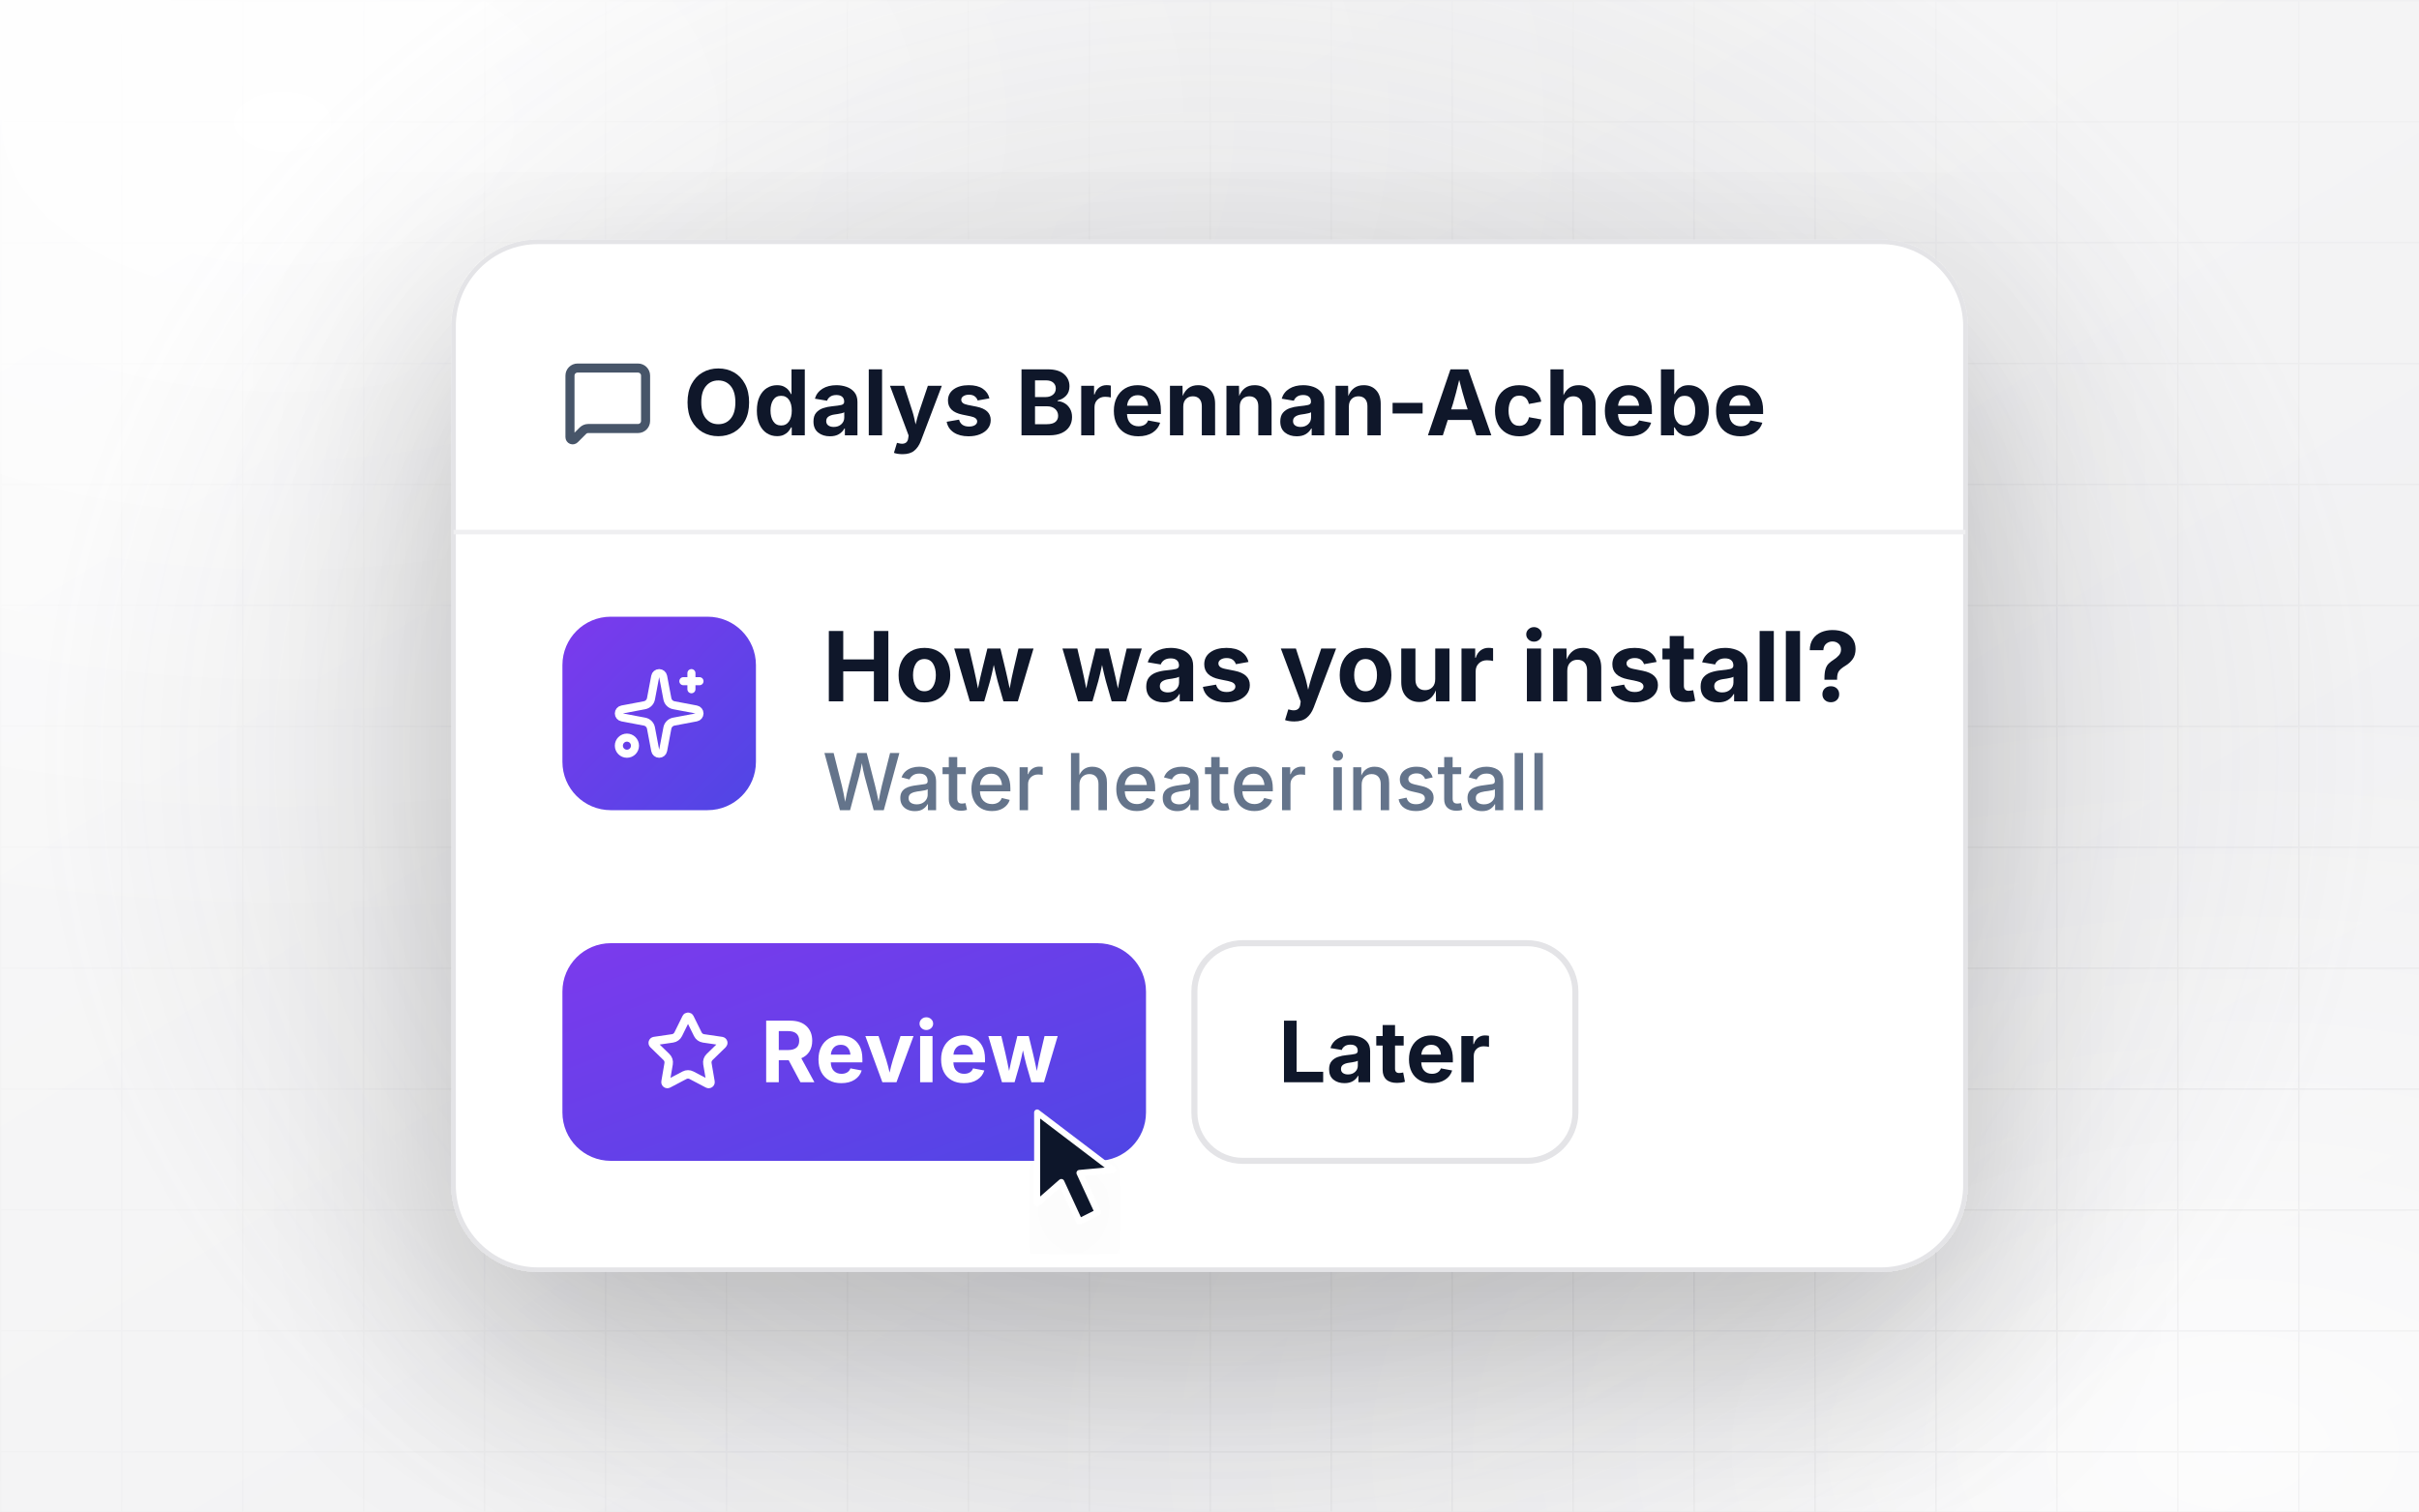
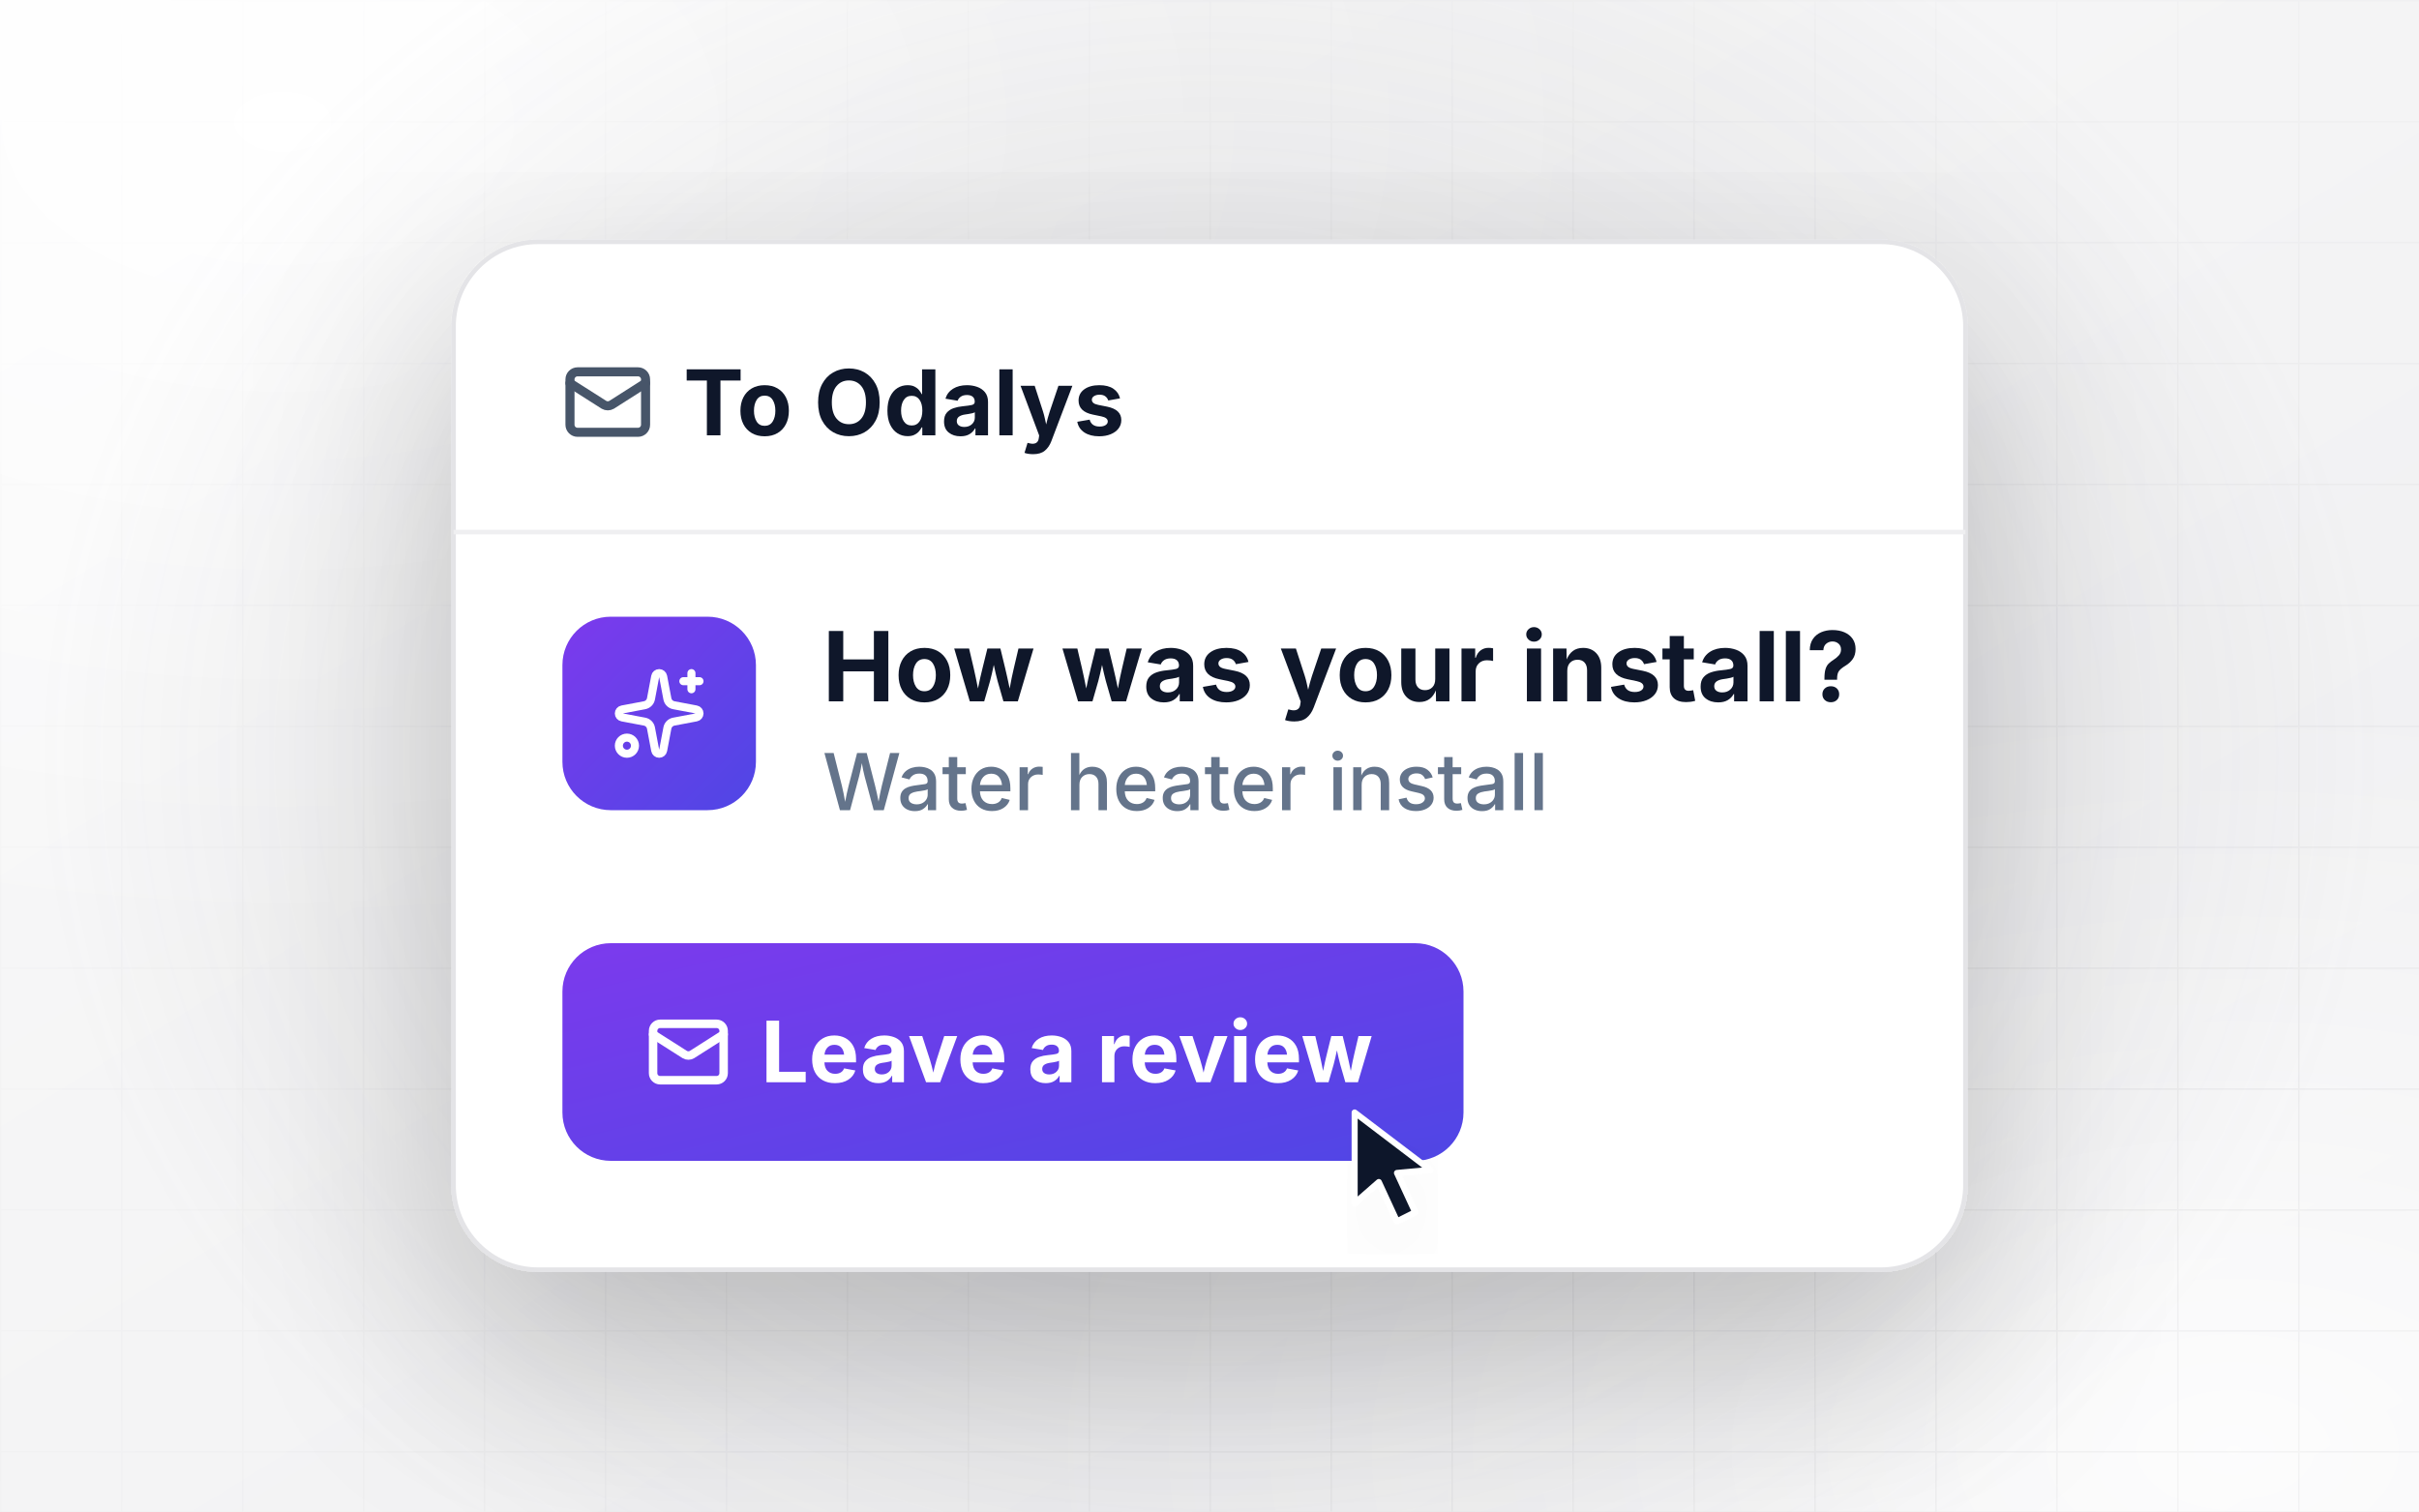
<svg xmlns="http://www.w3.org/2000/svg" xmlns:xlink="http://www.w3.org/1999/xlink" viewBox="0 0 800 500" width="800" height="500" role="img">
  <defs>
    <linearGradient id="bg" x1="0" y1="0" x2="1" y2="1">
      <stop offset="0" stop-color="#FAFAFA" />
      <stop offset="1" stop-color="#EEEEF0" />
    </linearGradient>
    <radialGradient id="glowA" cx="0.12" cy="0.08" r="0.55">
      <stop offset="0" stop-color="#FFFFFF" stop-opacity="0.95" />
      <stop offset="1" stop-color="#FFFFFF" stop-opacity="0" />
    </radialGradient>
    <radialGradient id="glowB" cx="0.92" cy="0.96" r="0.5">
      <stop offset="0" stop-color="#FFFFFF" stop-opacity="0.85" />
      <stop offset="1" stop-color="#FFFFFF" stop-opacity="0" />
    </radialGradient>
    <linearGradient id="gAcc" x1="0" y1="0" x2="1" y2="1">
      <stop offset="0" stop-color="#7C3AED" />
      <stop offset="1" stop-color="#4F46E5" />
    </linearGradient>
    <linearGradient id="gStroke" x1="0" y1="0" x2="1" y2="0">
      <stop offset="0" stop-color="#A78BFA" />
      <stop offset="1" stop-color="#818CF8" />
    </linearGradient>
    <pattern id="grid" width="40" height="40" patternUnits="userSpaceOnUse">
      <path d="M40 0H0V40" fill="none" stroke="#52525B" stroke-opacity="0.07" stroke-width="1" />
    </pattern>
    <radialGradient id="fade" cx="0.5" cy="0.45" r="0.65">
      <stop offset="0" stop-color="#fff" stop-opacity="1" />
      <stop offset="1" stop-color="#fff" stop-opacity="0" />
    </radialGradient>
    <mask id="gridMask">
      <rect width="1200" height="800" fill="url(#fade)" />
    </mask>
    <filter id="e1" x="-10%" y="-10%" width="120%" height="140%">
      <feDropShadow dx="0" dy="1" stdDeviation="1.2" flood-color="#0F172A" flood-opacity="0.07" />
      <feDropShadow dx="0" dy="12" stdDeviation="18" flood-color="#18181B" flood-opacity="0.08" />
    </filter>
    <filter id="e2" x="-15%" y="-15%" width="130%" height="160%">
      <feDropShadow dx="0" dy="2" stdDeviation="3" flood-color="#0F172A" flood-opacity="0.10" />
      <feDropShadow dx="0" dy="28" stdDeviation="34" flood-color="#18181B" flood-opacity="0.20" />
    </filter>
    <radialGradient id="spot" cx="0.5" cy="0.5" r="0.5">
      <stop offset="0" stop-color="#71717A" stop-opacity="0.24" />
      <stop offset="1" stop-color="#71717A" stop-opacity="0" />
    </radialGradient>
+     <path id="g700_T" d="M75 1237V1490H1292V1237H837V0H531V1237Z" />
+     <path id="g700_o" d="M628 -22Q460 -22 337.0 50.5Q214 123 147.5 252.5Q81 382 81 554Q81 727 147.5 857.0Q214 987 337.0 1059.5Q460 1132 628 1132Q796 1132 919.0 1059.5Q1042 987 1108.5 857.0Q1175 727 1175 554Q1175 382 1108.5 252.5Q1042 123 919.0 50.5Q796 -22 628 -22ZM628 214Q748 214 809.0 311.0Q870 408 870 555Q870 703 809.0 799.5Q748 896 628 896Q508 896 447.5 799.5Q387 703 387 555Q387 408 447.5 311.0Q508 214 628 214Z" />
    <path id="g700_O" d="M789 -20Q592 -20 434.5 70.0Q277 160 185.5 331.0Q94 502 94 744Q94 987 185.5 1158.5Q277 1330 434.5 1420.0Q592 1510 789 1510Q987 1510 1144.0 1420.0Q1301 1330 1392.5 1158.5Q1484 987 1484 744Q1484 501 1392.5 330.5Q1301 160 1144.0 70.0Q987 -20 789 -20ZM789 251Q963 251 1068.5 377.5Q1174 504 1174 744Q1174 985 1068.5 1112.0Q963 1239 789 1239Q616 1239 510.0 1111.5Q404 984 404 744Q404 505 510.0 378.0Q616 251 789 251Z" />
    <path id="g700_d" d="M537 -19Q408 -19 305.0 47.5Q202 114 141.5 242.5Q81 371 81 557Q81 748 143.0 876.0Q205 1004 308.0 1068.0Q411 1132 535 1132Q630 1132 693.0 1100.0Q756 1068 794.5 1021.0Q833 974 853 930H863V1490H1163V0H868V179H853Q832 134 793.0 88.5Q754 43 691.0 12.0Q628 -19 537 -19ZM629 222Q743 222 806.0 314.0Q869 406 869 558Q869 710 806.5 801.0Q744 892 629 892Q511 892 450.0 798.5Q389 705 389 558Q389 410 450.5 316.0Q512 222 629 222Z" />
    <path id="g700_a" d="M440 -22Q280 -22 174.0 62.5Q68 147 68 313Q68 438 128.0 509.0Q188 580 284.0 613.0Q380 646 490 656Q634 670 697.5 685.5Q761 701 761 756V761Q761 832 715.5 871.0Q670 910 586 910Q499 910 446.0 872.5Q393 835 375 781L100 827Q143 972 271.5 1052.0Q400 1132 587 1132Q707 1132 815.5 1094.0Q924 1056 992.5 972.5Q1061 889 1061 753V0H777V155H767Q726 77 645.0 27.5Q564 -22 440 -22ZM525 189Q630 189 696.5 250.0Q763 311 763 400V521Q745 508 704.5 498.5Q664 489 619.0 481.5Q574 474 541 470Q458 458 407.0 423.0Q356 388 356 321Q356 256 403.5 222.5Q451 189 525 189Z" />
    <path id="g700_l" d="M428 1490V0H128V1490Z" />
    <path id="g700_y" d="M120 -396 189 -170 226 -179Q317 -204 375.0 -175.5Q433 -147 443 -63L451 -3L31 1118H350L538 538Q561 465 577.0 392.5Q593 320 609 246Q627 321 646.5 393.5Q666 466 690 538L886 1118H1201L726 -132Q675 -267 579.5 -346.5Q484 -426 316 -426Q256 -426 204.0 -417.5Q152 -409 120 -396Z" />
    <path id="g700_s" d="M572 -22Q370 -22 238.5 64.0Q107 150 78 306L357 354Q400 198 581 198Q667 198 716.5 230.5Q766 263 766 313Q766 398 622 428L429 468Q107 534 107 785Q107 946 236.0 1039.0Q365 1132 577 1132Q776 1132 894.0 1051.0Q1012 970 1043 834L777 787Q759 844 711.0 880.5Q663 917 581 917Q507 917 457.0 885.5Q407 854 407 804Q407 762 439.5 732.5Q472 703 551 687L752 647Q1072 582 1072 345Q1072 235 1008.0 152.5Q944 70 831.0 24.0Q718 -22 572 -22Z" />
-     <path id="g700_B" d="M135 0V1490H726Q971 1490 1094.5 1382.0Q1218 1274 1218 1107Q1218 975 1141.5 894.0Q1065 813 950 787V772Q1034 768 1108.5 724.0Q1183 680 1229.5 600.5Q1276 521 1276 411Q1276 293 1218.0 200.0Q1160 107 1046.0 53.5Q932 0 764 0ZM440 251H704Q839 251 900.5 303.0Q962 355 962 440Q962 533 894.5 594.0Q827 655 712 655H440ZM440 864H681Q779 864 844.0 916.0Q909 968 909 1058Q909 1139 851.5 1190.0Q794 1241 687 1241H440Z" />
-     <path id="g700_r" d="M128 0V1118H418V923H430Q461 1026 533.5 1079.5Q606 1133 700 1133Q751 1133 797 1123V855Q777 861 738.5 865.5Q700 870 667 870Q563 870 495.5 805.0Q428 740 428 636V0Z" />
-     <path id="g700_e" d="M633 -22Q462 -22 338.0 48.0Q214 118 147.5 247.0Q81 376 81 553Q81 726 147.5 856.0Q214 986 334.5 1059.0Q455 1132 618 1132Q764 1132 883.0 1070.0Q1002 1008 1072.5 882.0Q1143 756 1143 565V481H378Q383 344 454.0 274.0Q525 204 638 204Q717 204 773.5 237.5Q830 271 854 336L1126 285Q1085 146 956.5 62.0Q828 -22 633 -22ZM380 669H854Q843 778 784.0 842.0Q725 906 621 906Q513 906 451.0 839.5Q389 773 380 669Z" />
-     <path id="g700_n" d="M428 647V0H128V1118H411L415 887Q462 1004 548.0 1068.0Q634 1132 763 1132Q937 1132 1042.0 1020.0Q1147 908 1147 711V0H847V659Q847 763 793.5 822.0Q740 881 645 881Q549 881 488.5 819.5Q428 758 428 647Z" />
-     <path id="g700_hyphen" d="M818 733V493H140V733Z" />
-     <path id="g700_A" d="M49 0 558 1490H958L1480 0H1141L1026 346H497L386 0ZM573 585H947L902 719Q866 833 830.0 966.0Q794 1099 755 1251Q718 1097 684.0 964.0Q650 831 616 719Z" />
-     <path id="g700_c" d="M628 -22Q459 -22 336.5 50.5Q214 123 147.5 252.5Q81 382 81 554Q81 727 147.5 857.0Q214 987 336.5 1059.5Q459 1132 628 1132Q827 1132 960.0 1032.5Q1093 933 1125 760L846 708Q827 795 772.5 845.5Q718 896 631 896Q511 896 449.0 801.5Q387 707 387 555Q387 405 449.0 309.5Q511 214 631 214Q718 214 774.0 266.5Q830 319 848 409L1127 358Q1095 181 962.0 79.5Q829 -22 628 -22Z" />
-     <path id="g700_h" d="M428 647V0H128V1490H422V904Q471 1013 555.0 1072.5Q639 1132 763 1132Q937 1132 1042.5 1020.0Q1148 908 1148 711V0H847V659Q847 763 793.5 822.0Q740 881 645 881Q549 881 488.5 819.5Q428 758 428 647Z" />
-     <path id="g700_b" d="M754 -19Q663 -19 600.0 12.0Q537 43 497.5 88.5Q458 134 437 179H423V0H128V1490H428V930H437Q457 974 495.5 1021.0Q534 1068 597.5 1100.0Q661 1132 756 1132Q880 1132 983.0 1068.0Q1086 1004 1147.5 876.0Q1209 748 1209 557Q1209 371 1149.0 242.5Q1089 114 986.0 47.5Q883 -19 754 -19ZM662 222Q779 222 840.5 316.0Q902 410 902 558Q902 705 841.0 798.5Q780 892 662 892Q546 892 483.5 801.0Q421 710 421 558Q421 406 484.0 314.0Q547 222 662 222Z" />
    <path id="g700_H" d="M135 0V1490H440V888H1089V1490H1395V0H1089V635H440V0Z" />
-     <path id="g700_o" d="M628 -22Q460 -22 337.0 50.5Q214 123 147.5 252.5Q81 382 81 554Q81 727 147.5 857.0Q214 987 337.0 1059.5Q460 1132 628 1132Q796 1132 919.0 1059.5Q1042 987 1108.5 857.0Q1175 727 1175 554Q1175 382 1108.5 252.5Q1042 123 919.0 50.5Q796 -22 628 -22ZM628 214Q748 214 809.0 311.0Q870 408 870 555Q870 703 809.0 799.5Q748 896 628 896Q508 896 447.5 799.5Q387 703 387 555Q387 408 447.5 311.0Q508 214 628 214Z" />
    <path id="g700_w" d="M361 0 31 1118H346L443 705Q463 612 487.0 505.0Q511 398 534 273Q557 395 582.5 502.5Q608 610 631 705L733 1118H1009L1109 705Q1130 610 1155.5 503.0Q1181 396 1205 272Q1226 396 1249.0 503.0Q1272 610 1294 705L1391 1118H1710L1378 0H1073L949 431Q928 503 908.5 593.0Q889 683 869 771Q850 683 830.0 592.5Q810 502 790 431L666 0Z" />
    <path id="g700_u" d="M513 -14Q339 -14 233.5 98.0Q128 210 128 407V1118H428V459Q428 355 482.0 296.0Q536 237 630 237Q726 237 786.5 298.5Q847 360 847 471V1118H1148V0H864L860 232Q813 113 726.5 49.5Q640 -14 513 -14Z" />
+     <path id="g700_r" d="M128 0V1118H418V923H430Q461 1026 533.5 1079.5Q606 1133 700 1133Q751 1133 797 1123V855Q777 861 738.5 865.5Q700 870 667 870Q563 870 495.5 805.0Q428 740 428 636V0Z" />
    <path id="g700_i" d="M128 0V1118H428V0ZM278 1264Q210 1264 162.0 1309.0Q114 1354 114 1418Q114 1482 162.0 1527.0Q210 1572 278 1572Q346 1572 394.5 1527.0Q443 1482 443 1418Q443 1354 394.5 1309.0Q346 1264 278 1264Z" />
+     <path id="g700_n" d="M428 647V0H128V1118H411L415 887Q462 1004 548.0 1068.0Q634 1132 763 1132Q937 1132 1042.0 1020.0Q1147 908 1147 711V0H847V659Q847 763 793.5 822.0Q740 881 645 881Q549 881 488.5 819.5Q428 758 428 647Z" />
    <path id="g700_t" d="M683 1118V889H474V327Q474 223 576 223Q593 223 623.5 227.5Q654 232 671 236L714 11Q664 -4 614.5 -10.0Q565 -16 520 -16Q352 -16 263.0 65.5Q174 147 174 301V889H20V1118H174V1384H474V1118Z" />
    <path id="g700_question" d="M390 458V482Q390 609 412.5 682.0Q435 755 478.0 798.0Q521 841 582 879Q649 922 695.0 973.5Q741 1025 741 1098Q741 1176 688.0 1222.0Q635 1268 559 1268Q486 1268 428.5 1221.0Q371 1174 367 1083H79Q81 1227 146.5 1322.0Q212 1417 320.5 1463.5Q429 1510 560 1510Q704 1510 814.0 1462.0Q924 1414 986.5 1324.0Q1049 1234 1049 1108Q1049 981 989.0 895.5Q929 810 826 749Q739 697 698.5 643.5Q658 590 658 482V458ZM525 -19Q447 -19 397.0 28.0Q347 75 347 150Q347 226 397.0 273.0Q447 320 525 320Q603 320 652.5 273.0Q702 226 702 150Q702 75 652.5 28.0Q603 -19 525 -19Z" />
    <path id="g500_W" d="M455 0 51 1490H291L506 636Q530 538 551.0 431.5Q572 325 591 217Q612 325 633.5 431.5Q655 538 681 636L902 1490H1152L1371 636Q1396 539 1418.0 434.0Q1440 329 1461 223Q1480 329 1501.5 434.0Q1523 539 1546 636L1761 1490H2003L1597 0H1334L1097 883Q1077 958 1059.5 1043.0Q1042 1128 1026 1225Q1010 1133 993.5 1049.5Q977 966 955 883L719 0Z" />
    <path id="g500_a" d="M461 -25Q354 -25 268.5 14.5Q183 54 133.0 130.0Q83 206 83 316Q83 411 120.0 472.5Q157 534 219.0 569.5Q281 605 357.5 623.0Q434 641 513 650Q661 667 728.0 679.5Q795 692 795 751V757Q795 850 740.5 901.5Q686 953 581 953Q471 953 408.0 905.0Q345 857 322 800L115 854Q153 954 224.0 1015.0Q295 1076 386.5 1104.0Q478 1132 578 1132Q645 1132 721.0 1116.0Q797 1100 864.0 1058.5Q931 1017 973.0 940.0Q1015 863 1015 742V0H802V153H791Q758 87 677.5 31.0Q597 -25 461 -25ZM510 152Q599 152 663.0 187.5Q727 223 761.5 280.0Q796 337 796 403V546Q780 530 727.5 518.5Q675 507 617.0 499.0Q559 491 525 487Q432 474 365.5 436.5Q299 399 299 313Q299 233 358.5 192.5Q418 152 510 152Z" />
    <path id="g500_t" d="M626 1118V939H403V302Q403 235 431.5 203.5Q460 172 525 172Q543 172 570.5 176.0Q598 180 618 184L657 8Q622 -4 581.5 -9.5Q541 -15 503 -15Q351 -15 267.0 63.5Q183 142 183 284V939H20V1118H183V1384H403V1118Z" />
    <path id="g500_e" d="M630 -23Q465 -23 345.0 48.0Q225 119 160.5 248.0Q96 377 96 551Q96 723 159.5 854.0Q223 985 339.0 1058.5Q455 1132 611 1132Q738 1132 852.5 1075.5Q967 1019 1038.5 895.5Q1110 772 1110 570V492H317Q323 330 409.0 244.5Q495 159 632 159Q724 159 790.5 199.0Q857 239 886 317L1093 268Q1053 137 931.0 57.0Q809 -23 630 -23ZM318 656H892Q880 788 809.5 869.0Q739 950 612 950Q480 950 403.5 863.5Q327 777 318 656Z" />
    <path id="g500_r" d="M148 0V1118H361V938H373Q403 1029 480.5 1081.5Q558 1134 656 1134Q677 1134 704.5 1132.0Q732 1130 749 1128V918Q737 921 703.0 925.5Q669 930 634 930Q519 930 443.5 859.5Q368 789 368 679V0Z" />
    <path id="g500_h" d="M368 662V0H148V1490H366V917Q419 1028 504.0 1080.0Q589 1132 704 1132Q875 1132 980.0 1024.5Q1085 917 1085 710V0H864V683Q864 804 801.0 872.0Q738 940 628 940Q516 940 442.0 867.5Q368 795 368 662Z" />
    <path id="g500_i" d="M148 0V1118H368V0ZM259 1289Q202 1289 161.5 1327.0Q121 1365 121 1419Q121 1474 161.5 1512.0Q202 1550 259 1550Q316 1550 357.0 1512.0Q398 1474 398 1419Q398 1365 357.0 1327.0Q316 1289 259 1289Z" />
    <path id="g500_n" d="M368 662V0H148V1118H358L359 903Q411 1021 498.5 1076.5Q586 1132 704 1132Q875 1132 979.5 1024.5Q1084 917 1084 710V0H864V683Q864 804 801.0 872.0Q738 940 628 940Q516 940 442.0 867.5Q368 795 368 662Z" />
    <path id="g500_s" d="M549 -23Q367 -23 247.5 55.5Q128 134 98 283L305 326Q350 155 551 155Q658 155 720.5 199.5Q783 244 783 306Q783 412 626 447L438 490Q130 559 130 799Q130 899 185.5 974.0Q241 1049 338.5 1090.5Q436 1132 563 1132Q744 1132 847.0 1054.5Q950 977 986 853L789 810Q768 869 716.0 913.5Q664 958 565 958Q474 958 413.0 917.0Q352 876 352 813Q352 757 392.5 722.5Q433 688 525 667L705 627Q1010 558 1010 325Q1010 223 951.5 144.5Q893 66 789.0 21.5Q685 -23 549 -23Z" />
    <path id="g500_l" d="M368 1490V0H148V1490Z" />
-     <path id="g700_R" d="M135 0V1490H716Q970 1490 1109.5 1357.5Q1249 1225 1249 1005Q1249 852 1181.0 743.5Q1113 635 985 581L1302 0H964L680 532H440V0ZM440 779H660Q934 779 934 1005Q934 1118 866.5 1178.0Q799 1238 659 1238H440Z" />
+     <path id="g700_L" d="M135 0V1490H440V253H1083V0Z" />
+     <path id="g700_e" d="M633 -22Q462 -22 338.0 48.0Q214 118 147.5 247.0Q81 376 81 553Q81 726 147.5 856.0Q214 986 334.5 1059.0Q455 1132 618 1132Q764 1132 883.0 1070.0Q1002 1008 1072.5 882.0Q1143 756 1143 565V481H378Q383 344 454.0 274.0Q525 204 638 204Q717 204 773.5 237.5Q830 271 854 336L1126 285Q1085 146 956.5 62.0Q828 -22 633 -22ZM380 669H854Q843 778 784.0 842.0Q725 906 621 906Q513 906 451.0 839.5Q389 773 380 669Z" />
    <path id="g700_v" d="M443 0 31 1118H350L538 538Q561 463 580.5 387.0Q600 311 618 233Q635 311 653.5 386.5Q672 462 696 538L882 1118H1197L784 0Z" />
-     <path id="g700_L" d="M135 0V1490H440V253H1083V0Z" />
  </defs>
  <style>
.pulse{transform-box:fill-box;transform-origin:center;animation:pulse 2.4s cubic-bezier(.2,.7,.3,1) infinite}
@keyframes pulse{0%{transform:scale(1);opacity:.30}75%{transform:scale(2.1);opacity:0}100%{transform:scale(2.1);opacity:0}}
.caret{animation:blink 1.1s steps(1) infinite}
@keyframes blink{0%,55%{opacity:1}56%,100%{opacity:0}}
.press{transform-box:fill-box;transform-origin:0 0;animation:press 3.2s ease-in-out infinite}
@keyframes press{0%,58%,100%{transform:translate(0,0) scale(1)}66%{transform:translate(1.5px,2px) scale(.9)}74%{transform:translate(0,0) scale(1)}}
.ripple{transform-box:fill-box;transform-origin:center;opacity:0;animation:ripple 3.2s ease-out infinite}
@keyframes ripple{0%,62%{opacity:0;transform:scale(.4)}68%{opacity:.5}100%{opacity:0;transform:scale(2.4)}}
.sweep{animation:sweep 4.8s cubic-bezier(.45,0,.2,1) infinite}
@keyframes sweep{0%{transform:translateY(-470px);opacity:0}8%{opacity:1}72%{transform:translateY(0);opacity:1}100%{transform:translateY(0);opacity:1}}
.ring{transform-box:fill-box;transform-origin:50% 12%;animation:ring 4s ease-in-out infinite}
@keyframes ring{0%,70%,100%{transform:rotate(0)}74%{transform:rotate(14deg)}78%{transform:rotate(-12deg)}82%{transform:rotate(8deg)}86%{transform:rotate(-4deg)}90%{transform:rotate(0)}}
.glow{animation:glow 2.6s ease-in-out infinite}
@keyframes glow{0%,100%{opacity:1}50%{opacity:.45}}
.float{animation:float 6s ease-in-out infinite}
@keyframes float{0%,100%{transform:translateY(0)}50%{transform:translateY(-6px)}}
@media (prefers-reduced-motion: reduce){*{animation:none!important}}
</style>
  <rect width="800" height="500" fill="url(#bg)" />
  <rect width="800" height="500" fill="url(#glowA)" />
  <rect width="800" height="500" fill="url(#glowB)" />
  <rect width="800" height="500" fill="url(#grid)" mask="url(#gridMask)" />
  <ellipse cx="400.0" cy="250.0" rx="390.0" ry="323.0" fill="url(#spot)" />
  <rect x="150" y="80" width="500" height="340" rx="28" fill="#fff" stroke="#E4E4E7" stroke-width="1.5" filter="url(#e2)" />
  <g transform="translate(186 118) scale(1.25)" fill="none" stroke="#475569" stroke-width="2.4" stroke-linecap="round" stroke-linejoin="round">
-     <path d="M22 17a2 2 0 0 1-2 2H6.828a2 2 0 0 0-1.414.586l-2.202 2.202A.71.71 0 0 1 2 21.286V5a2 2 0 0 1 2-2h16a2 2 0 0 1 2 2z" />
+     <path d="m22 7-8.991 5.727a2 2 0 0 1-2.009 0L2 7" />
+     <rect x="2" y="4" width="20" height="16" rx="2" />
  </g>
  <g>
-     <use href="#g700_O" xlink:href="#g700_O" transform="translate(226.00 144.00) scale(0.01465 -0.01465)" fill="#0F172A" />
-     <use href="#g700_d" xlink:href="#g700_d" transform="translate(249.12 144.00) scale(0.01465 -0.01465)" fill="#0F172A" />
-     <use href="#g700_a" xlink:href="#g700_a" transform="translate(268.03 144.00) scale(0.01465 -0.01465)" fill="#0F172A" />
-     <use href="#g700_l" xlink:href="#g700_l" transform="translate(285.44 144.00) scale(0.01465 -0.01465)" fill="#0F172A" />
-     <use href="#g700_y" xlink:href="#g700_y" transform="translate(293.88 144.00) scale(0.01465 -0.01465)" fill="#0F172A" />
-     <use href="#g700_s" xlink:href="#g700_s" transform="translate(311.94 144.00) scale(0.01465 -0.01465)" fill="#0F172A" />
-     <use href="#g700_B" xlink:href="#g700_B" transform="translate(335.85 144.00) scale(0.01465 -0.01465)" fill="#0F172A" />
-     <use href="#g700_r" xlink:href="#g700_r" transform="translate(355.70 144.00) scale(0.01465 -0.01465)" fill="#0F172A" />
-     <use href="#g700_e" xlink:href="#g700_e" transform="translate(367.18 144.00) scale(0.01465 -0.01465)" fill="#0F172A" />
-     <use href="#g700_n" xlink:href="#g700_n" transform="translate(385.05 144.00) scale(0.01465 -0.01465)" fill="#0F172A" />
-     <use href="#g700_n" xlink:href="#g700_n" transform="translate(403.73 144.00) scale(0.01465 -0.01465)" fill="#0F172A" />
-     <use href="#g700_a" xlink:href="#g700_a" transform="translate(422.41 144.00) scale(0.01465 -0.01465)" fill="#0F172A" />
-     <use href="#g700_n" xlink:href="#g700_n" transform="translate(439.82 144.00) scale(0.01465 -0.01465)" fill="#0F172A" />
-     <use href="#g700_hyphen" xlink:href="#g700_hyphen" transform="translate(458.50 144.00) scale(0.01465 -0.01465)" fill="#0F172A" />
-     <use href="#g700_A" xlink:href="#g700_A" transform="translate(471.52 144.00) scale(0.01465 -0.01465)" fill="#0F172A" />
-     <use href="#g700_c" xlink:href="#g700_c" transform="translate(493.23 144.00) scale(0.01465 -0.01465)" fill="#0F172A" />
-     <use href="#g700_h" xlink:href="#g700_h" transform="translate(510.88 144.00) scale(0.01465 -0.01465)" fill="#0F172A" />
-     <use href="#g700_e" xlink:href="#g700_e" transform="translate(529.56 144.00) scale(0.01465 -0.01465)" fill="#0F172A" />
-     <use href="#g700_b" xlink:href="#g700_b" transform="translate(547.43 144.00) scale(0.01465 -0.01465)" fill="#0F172A" />
-     <use href="#g700_e" xlink:href="#g700_e" transform="translate(566.34 144.00) scale(0.01465 -0.01465)" fill="#0F172A" />
+     <use href="#g700_T" xlink:href="#g700_T" transform="translate(226.00 144.00) scale(0.01465 -0.01465)" fill="#0F172A" />
+     <use href="#g700_o" xlink:href="#g700_o" transform="translate(243.68 144.00) scale(0.01465 -0.01465)" fill="#0F172A" />
+     <use href="#g700_O" xlink:href="#g700_O" transform="translate(269.18 144.00) scale(0.01465 -0.01465)" fill="#0F172A" />
+     <use href="#g700_d" xlink:href="#g700_d" transform="translate(292.30 144.00) scale(0.01465 -0.01465)" fill="#0F172A" />
+     <use href="#g700_a" xlink:href="#g700_a" transform="translate(311.21 144.00) scale(0.01465 -0.01465)" fill="#0F172A" />
+     <use href="#g700_l" xlink:href="#g700_l" transform="translate(328.63 144.00) scale(0.01465 -0.01465)" fill="#0F172A" />
+     <use href="#g700_y" xlink:href="#g700_y" transform="translate(337.06 144.00) scale(0.01465 -0.01465)" fill="#0F172A" />
+     <use href="#g700_s" xlink:href="#g700_s" transform="translate(355.13 144.00) scale(0.01465 -0.01465)" fill="#0F172A" />
  </g>
  <line x1="150" y1="176" x2="650" y2="176" stroke="#EFEFF1" stroke-width="1.5" />
  <rect x="186" y="204" width="64" height="64" rx="16" fill="url(#gAcc)" />
  <g transform="translate(202 220) scale(1.3333)" fill="none" stroke="#fff" stroke-width="2" stroke-linecap="round" stroke-linejoin="round">
    <path d="M11.017 2.814a1 1 0 0 1 1.966 0l1.051 5.558a2 2 0 0 0 1.594 1.594l5.558 1.051a1 1 0 0 1 0 1.966l-5.558 1.051a2 2 0 0 0-1.594 1.594l-1.051 5.558a1 1 0 0 1-1.966 0l-1.051-5.558a2 2 0 0 0-1.594-1.594l-5.558-1.051a1 1 0 0 1 0-1.966l5.558-1.051a2 2 0 0 0 1.594-1.594z" />
    <path d="M20 2v4" />
    <path d="M22 4h-4" />
    <circle cx="4" cy="20" r="2" />
  </g>
  <g>
    <use href="#g700_H" xlink:href="#g700_H" transform="translate(272.00 232.00) scale(0.01562 -0.01562)" fill="#0F172A" />
    <use href="#g700_o" xlink:href="#g700_o" transform="translate(295.91 232.00) scale(0.01562 -0.01562)" fill="#0F172A" />
    <use href="#g700_w" xlink:href="#g700_w" transform="translate(315.09 232.00) scale(0.01562 -0.01562)" fill="#0F172A" />
    <use href="#g700_w" xlink:href="#g700_w" transform="translate(350.89 232.00) scale(0.01562 -0.01562)" fill="#0F172A" />
    <use href="#g700_a" xlink:href="#g700_a" transform="translate(378.02 232.00) scale(0.01562 -0.01562)" fill="#0F172A" />
    <use href="#g700_s" xlink:href="#g700_s" transform="translate(396.59 232.00) scale(0.01562 -0.01562)" fill="#0F172A" />
    <use href="#g700_y" xlink:href="#g700_y" transform="translate(423.11 232.00) scale(0.01562 -0.01562)" fill="#0F172A" />
    <use href="#g700_o" xlink:href="#g700_o" transform="translate(441.80 232.00) scale(0.01562 -0.01562)" fill="#0F172A" />
    <use href="#g700_u" xlink:href="#g700_u" transform="translate(461.42 232.00) scale(0.01562 -0.01562)" fill="#0F172A" />
    <use href="#g700_r" xlink:href="#g700_r" transform="translate(481.34 232.00) scale(0.01562 -0.01562)" fill="#0F172A" />
    <use href="#g700_i" xlink:href="#g700_i" transform="translate(502.97 232.00) scale(0.01562 -0.01562)" fill="#0F172A" />
    <use href="#g700_n" xlink:href="#g700_n" transform="translate(511.64 232.00) scale(0.01562 -0.01562)" fill="#0F172A" />
    <use href="#g700_s" xlink:href="#g700_s" transform="translate(531.56 232.00) scale(0.01562 -0.01562)" fill="#0F172A" />
    <use href="#g700_t" xlink:href="#g700_t" transform="translate(549.48 232.00) scale(0.01562 -0.01562)" fill="#0F172A" />
    <use href="#g700_a" xlink:href="#g700_a" transform="translate(561.36 232.00) scale(0.01562 -0.01562)" fill="#0F172A" />
    <use href="#g700_l" xlink:href="#g700_l" transform="translate(579.94 232.00) scale(0.01562 -0.01562)" fill="#0F172A" />
    <use href="#g700_l" xlink:href="#g700_l" transform="translate(588.61 232.00) scale(0.01562 -0.01562)" fill="#0F172A" />
    <use href="#g700_question" xlink:href="#g700_question" transform="translate(597.28 232.00) scale(0.01562 -0.01562)" fill="#0F172A" />
  </g>
  <g>
    <use href="#g500_W" xlink:href="#g500_W" transform="translate(272.00 268.00) scale(0.0127 -0.0127)" fill="#64748B" />
    <use href="#g500_a" xlink:href="#g500_a" transform="translate(296.69 268.00) scale(0.0127 -0.0127)" fill="#64748B" />
    <use href="#g500_t" xlink:href="#g500_t" transform="translate(311.46 268.00) scale(0.0127 -0.0127)" fill="#64748B" />
    <use href="#g500_e" xlink:href="#g500_e" transform="translate(320.05 268.00) scale(0.0127 -0.0127)" fill="#64748B" />
    <use href="#g500_r" xlink:href="#g500_r" transform="translate(335.32 268.00) scale(0.0127 -0.0127)" fill="#64748B" />
    <use href="#g500_h" xlink:href="#g500_h" transform="translate(352.31 268.00) scale(0.0127 -0.0127)" fill="#64748B" />
    <use href="#g500_e" xlink:href="#g500_e" transform="translate(367.95 268.00) scale(0.0127 -0.0127)" fill="#64748B" />
    <use href="#g500_a" xlink:href="#g500_a" transform="translate(383.48 268.00) scale(0.0127 -0.0127)" fill="#64748B" />
    <use href="#g500_t" xlink:href="#g500_t" transform="translate(398.24 268.00) scale(0.0127 -0.0127)" fill="#64748B" />
    <use href="#g500_e" xlink:href="#g500_e" transform="translate(406.84 268.00) scale(0.0127 -0.0127)" fill="#64748B" />
    <use href="#g500_r" xlink:href="#g500_r" transform="translate(422.11 268.00) scale(0.0127 -0.0127)" fill="#64748B" />
    <use href="#g500_i" xlink:href="#g500_i" transform="translate(439.10 268.00) scale(0.0127 -0.0127)" fill="#64748B" />
    <use href="#g500_n" xlink:href="#g500_n" transform="translate(445.65 268.00) scale(0.0127 -0.0127)" fill="#64748B" />
    <use href="#g500_s" xlink:href="#g500_s" transform="translate(461.29 268.00) scale(0.0127 -0.0127)" fill="#64748B" />
    <use href="#g500_t" xlink:href="#g500_t" transform="translate(475.29 268.00) scale(0.0127 -0.0127)" fill="#64748B" />
    <use href="#g500_a" xlink:href="#g500_a" transform="translate(484.27 268.00) scale(0.0127 -0.0127)" fill="#64748B" />
    <use href="#g500_l" xlink:href="#g500_l" transform="translate(499.03 268.00) scale(0.0127 -0.0127)" fill="#64748B" />
    <use href="#g500_l" xlink:href="#g500_l" transform="translate(505.58 268.00) scale(0.0127 -0.0127)" fill="#64748B" />
  </g>
-   <rect x="186" y="312" width="193" height="72" rx="16" fill="url(#gAcc)" />
-   <g transform="translate(213.5361 334.0) scale(1.1667)" fill="none" stroke="#fff" stroke-width="2.4" stroke-linecap="round" stroke-linejoin="round">
-     <path d="M11.525 2.295a.53.53 0 0 1 .95 0l2.31 4.679a2.123 2.123 0 0 0 1.595 1.16l5.166.756a.53.53 0 0 1 .294.904l-3.736 3.638a2.123 2.123 0 0 0-.611 1.878l.882 5.14a.53.53 0 0 1-.771.56l-4.618-2.428a2.122 2.122 0 0 0-1.973 0L6.396 21.01a.53.53 0 0 1-.77-.56l.881-5.139a2.122 2.122 0 0 0-.611-1.879L2.16 9.795a.53.53 0 0 1 .294-.906l5.165-.755a2.122 2.122 0 0 0 1.597-1.16z" />
+   <rect x="186" y="312" width="298" height="72" rx="16" fill="url(#gAcc)" />
+   <g transform="translate(213.6523 334.0) scale(1.1667)" fill="none" stroke="#fff" stroke-width="2.4" stroke-linecap="round" stroke-linejoin="round">
+     <path d="m22 7-8.991 5.727a2 2 0 0 1-2.009 0L2 7" />
+     <rect x="2" y="4" width="20" height="16" rx="2" />
  </g>
  <g>
-     <use href="#g700_R" xlink:href="#g700_R" transform="translate(251.54 358.00) scale(0.01367 -0.01367)" fill="#fff" />
-     <use href="#g700_e" xlink:href="#g700_e" transform="translate(269.58 358.00) scale(0.01367 -0.01367)" fill="#fff" />
-     <use href="#g700_v" xlink:href="#g700_v" transform="translate(285.76 358.00) scale(0.01367 -0.01367)" fill="#fff" />
-     <use href="#g700_i" xlink:href="#g700_i" transform="translate(302.55 358.00) scale(0.01367 -0.01367)" fill="#fff" />
-     <use href="#g700_e" xlink:href="#g700_e" transform="translate(310.13 358.00) scale(0.01367 -0.01367)" fill="#fff" />
-     <use href="#g700_w" xlink:href="#g700_w" transform="translate(326.43 358.00) scale(0.01367 -0.01367)" fill="#fff" />
+     <use href="#g700_L" xlink:href="#g700_L" transform="translate(251.65 358.00) scale(0.01367 -0.01367)" fill="#fff" />
+     <use href="#g700_e" xlink:href="#g700_e" transform="translate(267.48 358.00) scale(0.01367 -0.01367)" fill="#fff" />
+     <use href="#g700_a" xlink:href="#g700_a" transform="translate(284.44 358.00) scale(0.01367 -0.01367)" fill="#fff" />
+     <use href="#g700_v" xlink:href="#g700_v" transform="translate(300.21 358.00) scale(0.01367 -0.01367)" fill="#fff" />
+     <use href="#g700_e" xlink:href="#g700_e" transform="translate(316.50 358.00) scale(0.01367 -0.01367)" fill="#fff" />
+     <use href="#g700_a" xlink:href="#g700_a" transform="translate(339.81 358.00) scale(0.01367 -0.01367)" fill="#fff" />
+     <use href="#g700_r" xlink:href="#g700_r" transform="translate(362.70 358.00) scale(0.01367 -0.01367)" fill="#fff" />
+     <use href="#g700_e" xlink:href="#g700_e" transform="translate(373.41 358.00) scale(0.01367 -0.01367)" fill="#fff" />
+     <use href="#g700_v" xlink:href="#g700_v" transform="translate(389.59 358.00) scale(0.01367 -0.01367)" fill="#fff" />
+     <use href="#g700_i" xlink:href="#g700_i" transform="translate(406.38 358.00) scale(0.01367 -0.01367)" fill="#fff" />
+     <use href="#g700_e" xlink:href="#g700_e" transform="translate(413.96 358.00) scale(0.01367 -0.01367)" fill="#fff" />
+     <use href="#g700_w" xlink:href="#g700_w" transform="translate(430.26 358.00) scale(0.01367 -0.01367)" fill="#fff" />
  </g>
-   <rect x="395" y="312" width="126" height="72" rx="16" fill="#fff" stroke="#E4E4E7" stroke-width="2" />
-   <g>
-     <use href="#g700_L" xlink:href="#g700_L" transform="translate(422.79 358.00) scale(0.01367 -0.01367)" fill="#0F172A" />
-     <use href="#g700_a" xlink:href="#g700_a" transform="translate(438.62 358.00) scale(0.01367 -0.01367)" fill="#0F172A" />
-     <use href="#g700_t" xlink:href="#g700_t" transform="translate(454.88 358.00) scale(0.01367 -0.01367)" fill="#0F172A" />
-     <use href="#g700_e" xlink:href="#g700_e" transform="translate(464.86 358.00) scale(0.01367 -0.01367)" fill="#0F172A" />
-     <use href="#g700_r" xlink:href="#g700_r" transform="translate(481.54 358.00) scale(0.01367 -0.01367)" fill="#0F172A" />
-   </g>
-   <circle class="ripple" cx="343" cy="368" r="14" fill="#7C3AED" />
+   <circle class="ripple" cx="448" cy="368" r="14" fill="#7C3AED" />
  <g class="press">
    <g filter="url(#e1)">
-       <path d="M343 368 l0 30 l8 -7 l6 13 l6 -3 l-6 -13 l11 -1 z" fill="#0F172A" stroke="#fff" stroke-width="2" stroke-linejoin="round" />
+       <path d="M448 368 l0 30 l8 -7 l6 13 l6 -3 l-6 -13 l11 -1 z" fill="#0F172A" stroke="#fff" stroke-width="2" stroke-linejoin="round" />
    </g>
  </g>
</svg>
